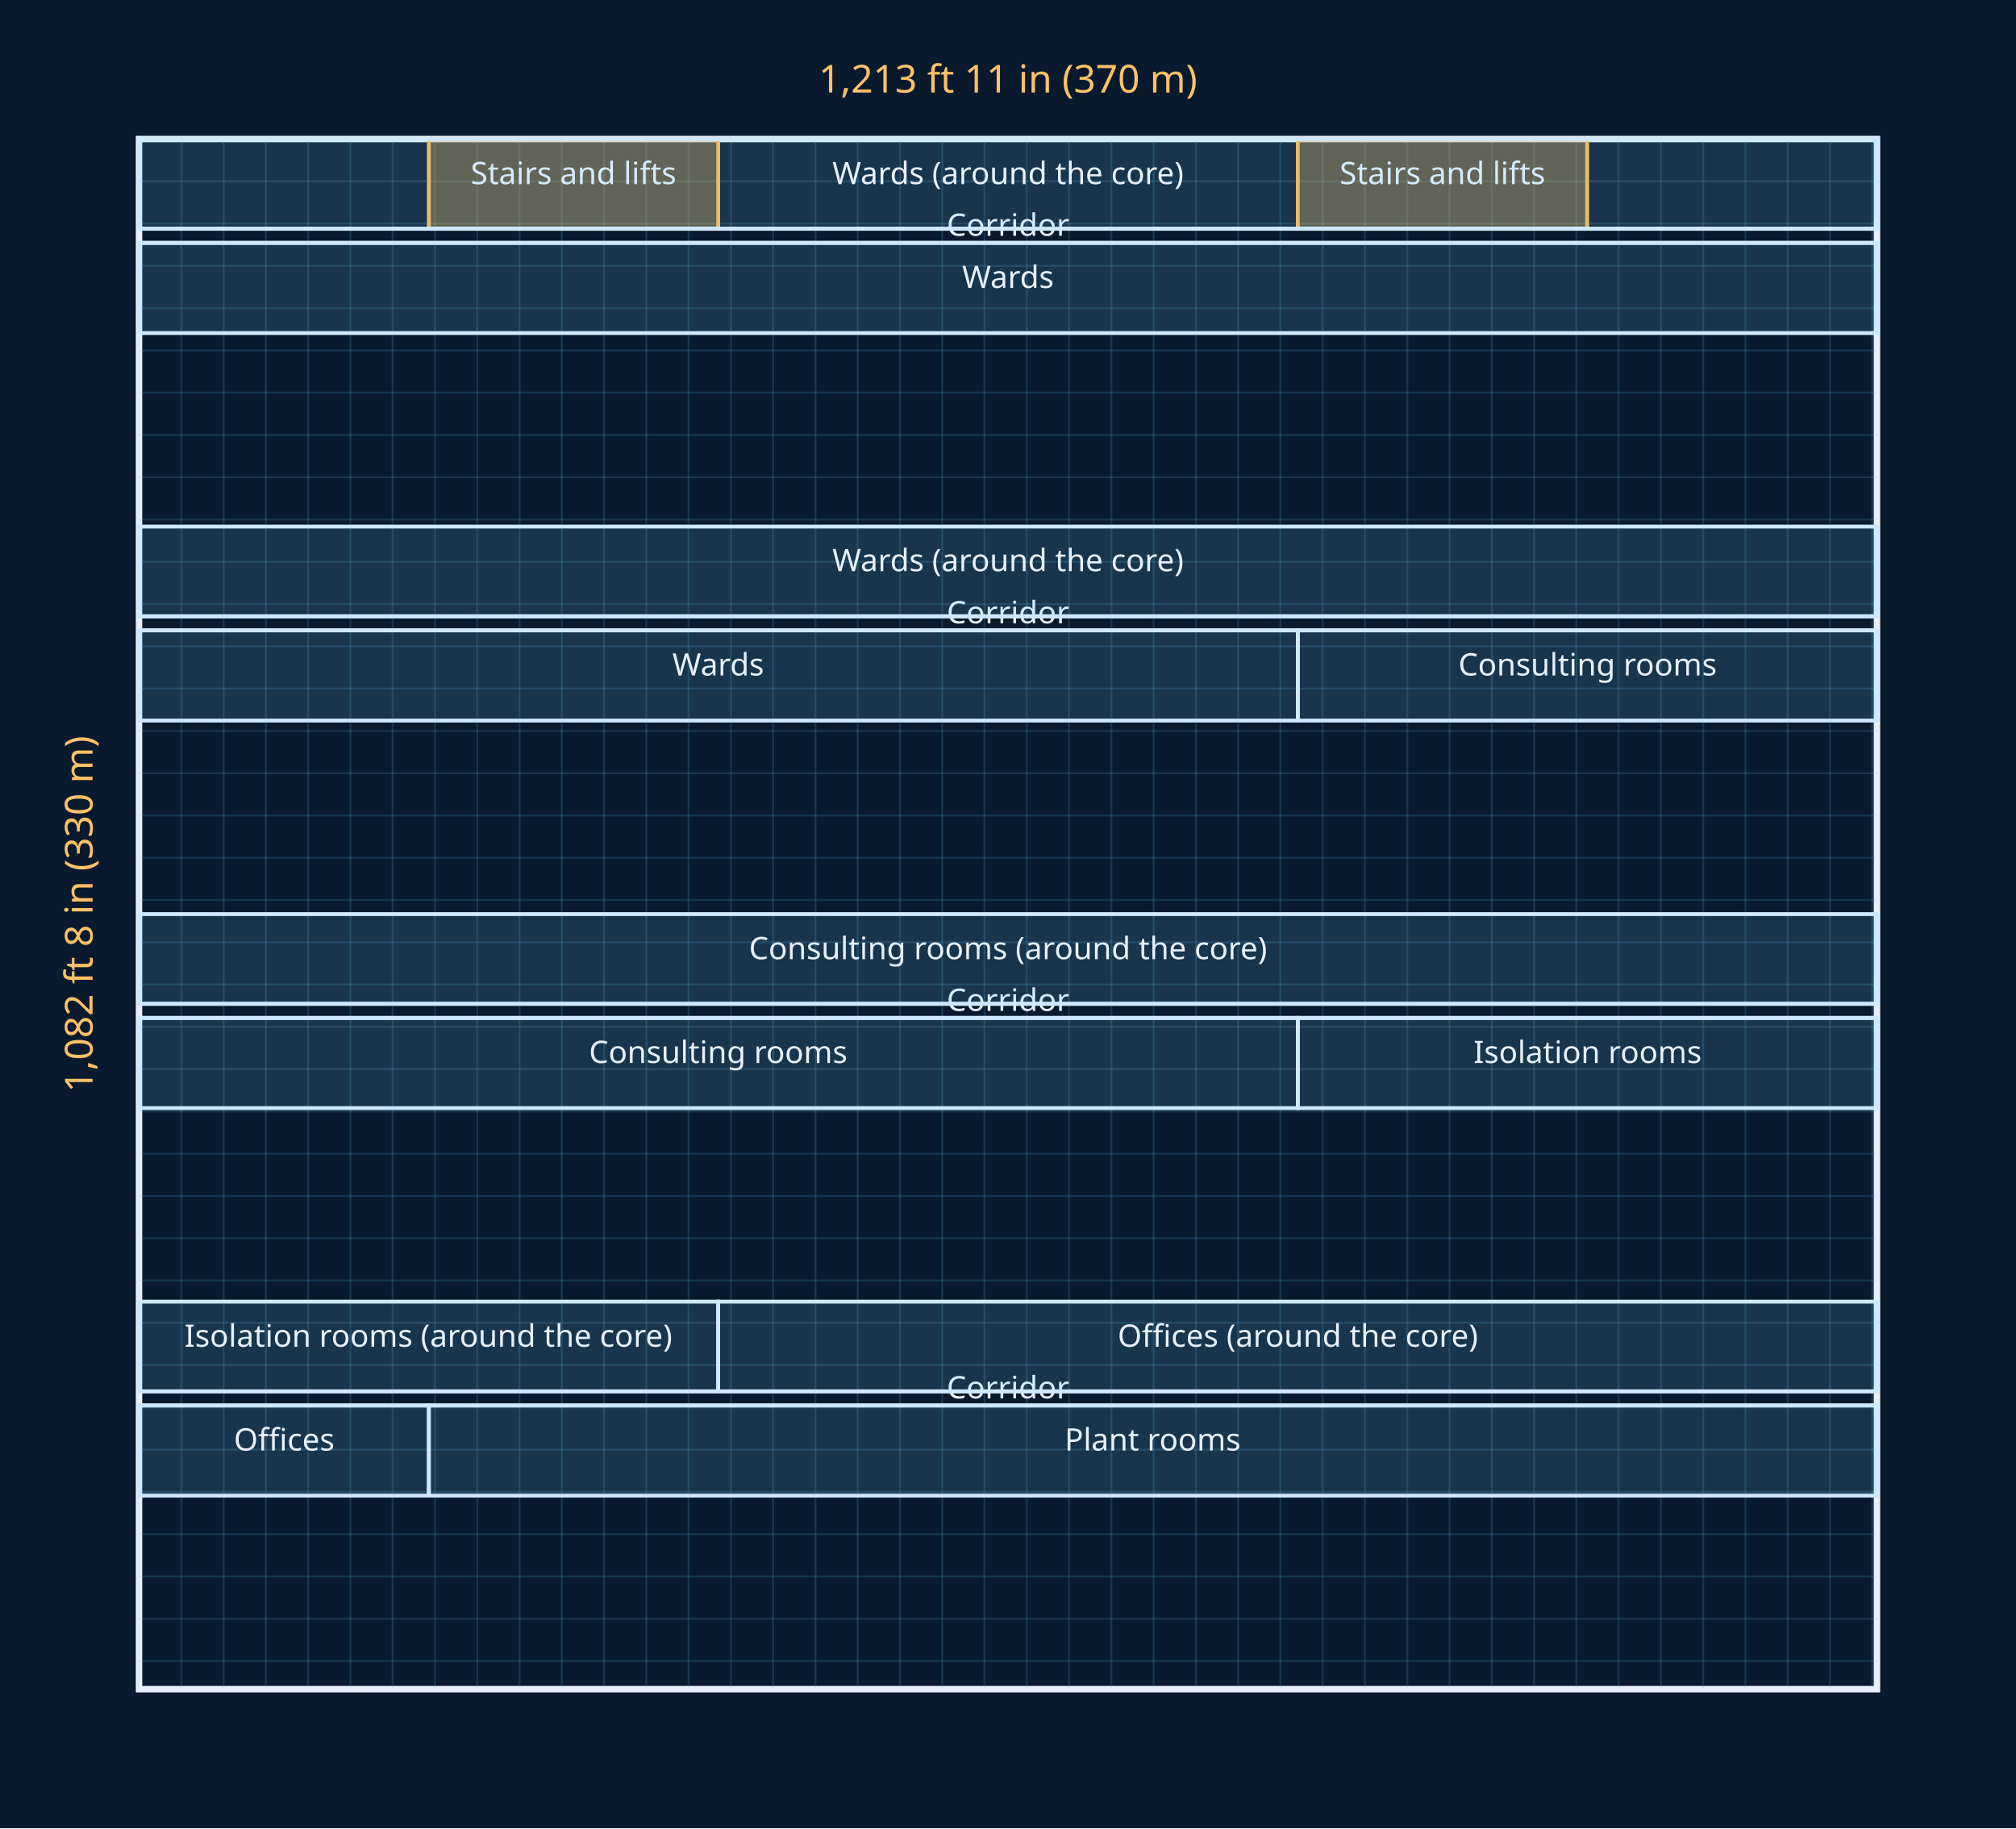
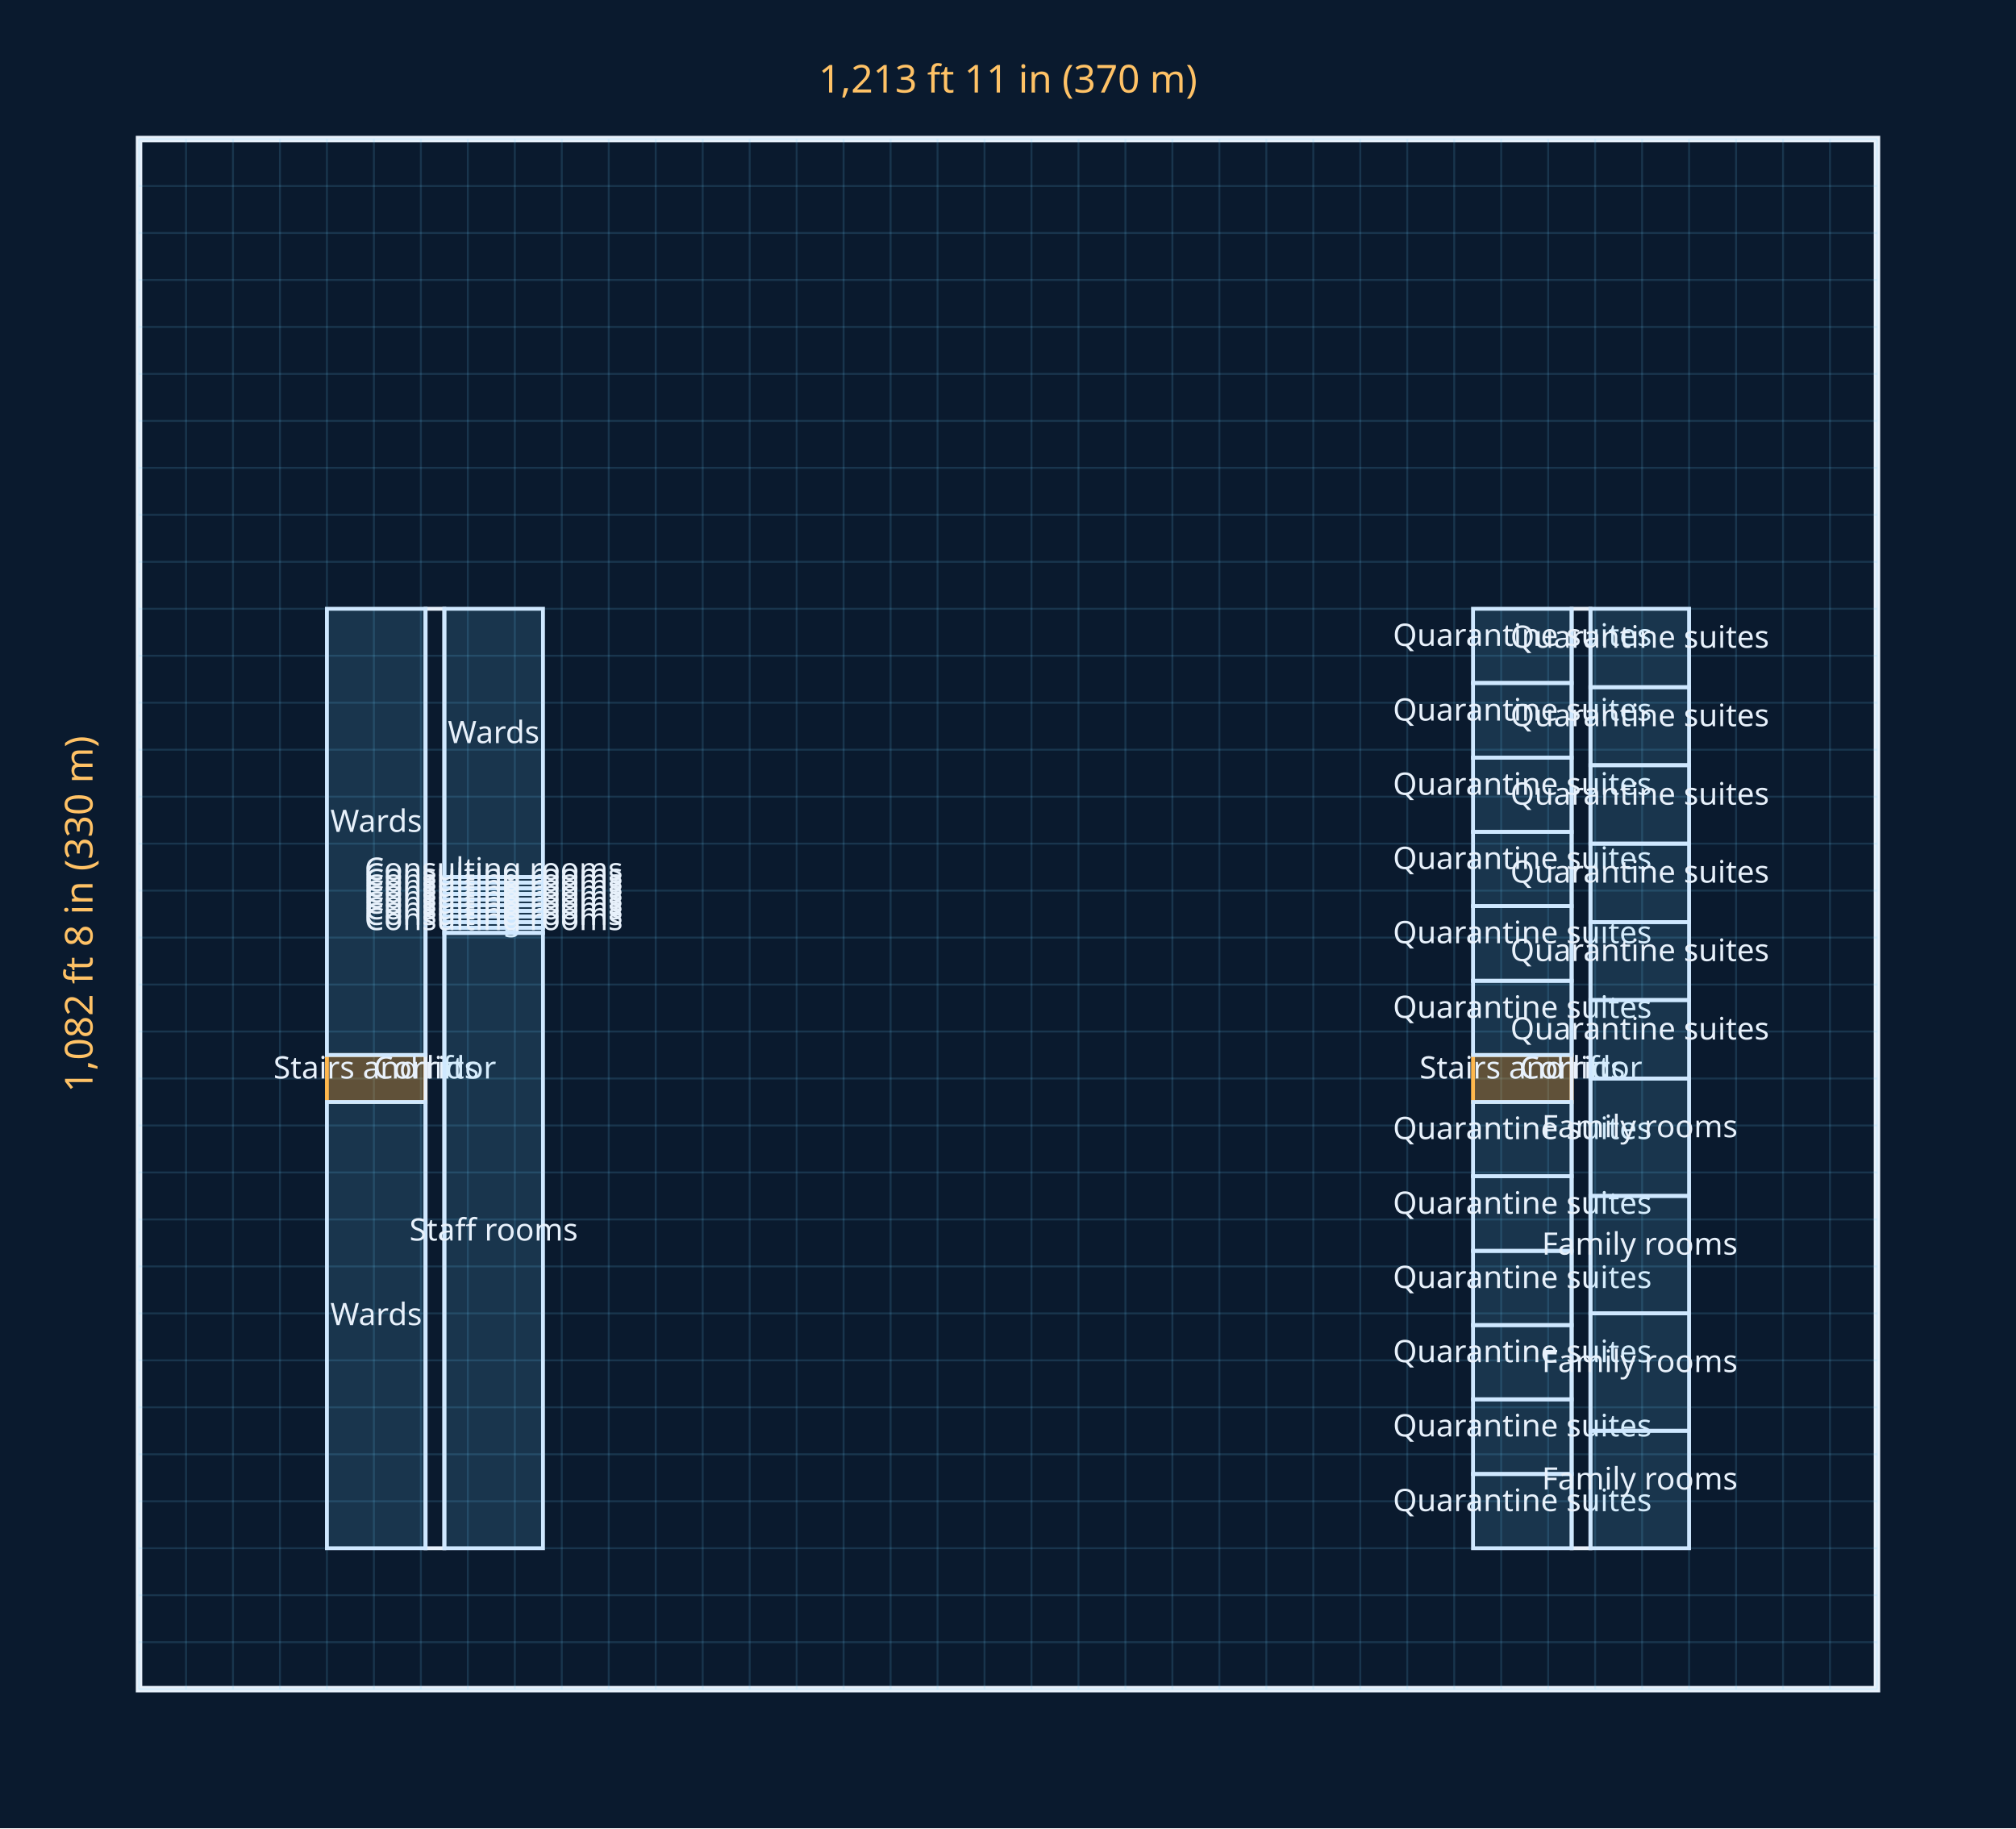
<svg xmlns="http://www.w3.org/2000/svg" viewBox="-29.6 -29.6 429.2 389.2" font-family="Segoe UI, sans-serif">
  <rect x="-29.6" y="-29.6" width="429.2" height="389.2" fill="#0a1a2e" />
  <rect x="0" y="0" width="370.0" height="330.0" fill="none" stroke="#e8f1fb" stroke-width="1.37" />
  <line x1="0.0" y1="0" x2="0.0" y2="330.0" stroke="#6fd0ff" stroke-opacity=".15" stroke-width="0.41" />
-   <line x1="9.0" y1="0" x2="9.0" y2="330.0" stroke="#6fd0ff" stroke-opacity=".15" stroke-width="0.41" />
-   <line x1="18.0" y1="0" x2="18.0" y2="330.0" stroke="#6fd0ff" stroke-opacity=".15" stroke-width="0.41" />
-   <line x1="27.0" y1="0" x2="27.0" y2="330.0" stroke="#6fd0ff" stroke-opacity=".15" stroke-width="0.41" />
-   <line x1="36.0" y1="0" x2="36.0" y2="330.0" stroke="#6fd0ff" stroke-opacity=".15" stroke-width="0.41" />
-   <line x1="45.0" y1="0" x2="45.0" y2="330.0" stroke="#6fd0ff" stroke-opacity=".15" stroke-width="0.41" />
-   <line x1="54.0" y1="0" x2="54.0" y2="330.0" stroke="#6fd0ff" stroke-opacity=".15" stroke-width="0.41" />
-   <line x1="63.0" y1="0" x2="63.0" y2="330.0" stroke="#6fd0ff" stroke-opacity=".15" stroke-width="0.41" />
-   <line x1="72.0" y1="0" x2="72.0" y2="330.0" stroke="#6fd0ff" stroke-opacity=".15" stroke-width="0.41" />
-   <line x1="81.0" y1="0" x2="81.0" y2="330.0" stroke="#6fd0ff" stroke-opacity=".15" stroke-width="0.41" />
+   <line x1="10.0" y1="0" x2="10.0" y2="330.0" stroke="#6fd0ff" stroke-opacity=".15" stroke-width="0.41" />
+   <line x1="20.0" y1="0" x2="20.0" y2="330.0" stroke="#6fd0ff" stroke-opacity=".15" stroke-width="0.41" />
+   <line x1="30.0" y1="0" x2="30.0" y2="330.0" stroke="#6fd0ff" stroke-opacity=".15" stroke-width="0.41" />
+   <line x1="40.0" y1="0" x2="40.0" y2="330.0" stroke="#6fd0ff" stroke-opacity=".15" stroke-width="0.41" />
+   <line x1="50.0" y1="0" x2="50.0" y2="330.0" stroke="#6fd0ff" stroke-opacity=".15" stroke-width="0.41" />
+   <line x1="60.0" y1="0" x2="60.0" y2="330.0" stroke="#6fd0ff" stroke-opacity=".15" stroke-width="0.41" />
+   <line x1="70.0" y1="0" x2="70.0" y2="330.0" stroke="#6fd0ff" stroke-opacity=".15" stroke-width="0.41" />
+   <line x1="80.0" y1="0" x2="80.0" y2="330.0" stroke="#6fd0ff" stroke-opacity=".15" stroke-width="0.41" />
  <line x1="90.0" y1="0" x2="90.0" y2="330.0" stroke="#6fd0ff" stroke-opacity=".15" stroke-width="0.41" />
-   <line x1="99.0" y1="0" x2="99.0" y2="330.0" stroke="#6fd0ff" stroke-opacity=".15" stroke-width="0.41" />
-   <line x1="108.0" y1="0" x2="108.0" y2="330.0" stroke="#6fd0ff" stroke-opacity=".15" stroke-width="0.41" />
-   <line x1="117.0" y1="0" x2="117.0" y2="330.0" stroke="#6fd0ff" stroke-opacity=".15" stroke-width="0.41" />
-   <line x1="126.0" y1="0" x2="126.0" y2="330.0" stroke="#6fd0ff" stroke-opacity=".15" stroke-width="0.41" />
-   <line x1="135.0" y1="0" x2="135.0" y2="330.0" stroke="#6fd0ff" stroke-opacity=".15" stroke-width="0.41" />
-   <line x1="144.0" y1="0" x2="144.0" y2="330.0" stroke="#6fd0ff" stroke-opacity=".15" stroke-width="0.41" />
-   <line x1="153.0" y1="0" x2="153.0" y2="330.0" stroke="#6fd0ff" stroke-opacity=".15" stroke-width="0.41" />
-   <line x1="162.0" y1="0" x2="162.0" y2="330.0" stroke="#6fd0ff" stroke-opacity=".15" stroke-width="0.41" />
-   <line x1="171.0" y1="0" x2="171.0" y2="330.0" stroke="#6fd0ff" stroke-opacity=".15" stroke-width="0.41" />
+   <line x1="100.0" y1="0" x2="100.0" y2="330.0" stroke="#6fd0ff" stroke-opacity=".15" stroke-width="0.41" />
+   <line x1="110.0" y1="0" x2="110.0" y2="330.0" stroke="#6fd0ff" stroke-opacity=".15" stroke-width="0.41" />
+   <line x1="120.0" y1="0" x2="120.0" y2="330.0" stroke="#6fd0ff" stroke-opacity=".15" stroke-width="0.41" />
+   <line x1="130.0" y1="0" x2="130.0" y2="330.0" stroke="#6fd0ff" stroke-opacity=".15" stroke-width="0.41" />
+   <line x1="140.0" y1="0" x2="140.0" y2="330.0" stroke="#6fd0ff" stroke-opacity=".15" stroke-width="0.41" />
+   <line x1="150.0" y1="0" x2="150.0" y2="330.0" stroke="#6fd0ff" stroke-opacity=".15" stroke-width="0.41" />
+   <line x1="160.0" y1="0" x2="160.0" y2="330.0" stroke="#6fd0ff" stroke-opacity=".15" stroke-width="0.41" />
+   <line x1="170.0" y1="0" x2="170.0" y2="330.0" stroke="#6fd0ff" stroke-opacity=".15" stroke-width="0.41" />
  <line x1="180.0" y1="0" x2="180.0" y2="330.0" stroke="#6fd0ff" stroke-opacity=".15" stroke-width="0.41" />
-   <line x1="189.0" y1="0" x2="189.0" y2="330.0" stroke="#6fd0ff" stroke-opacity=".15" stroke-width="0.41" />
-   <line x1="198.0" y1="0" x2="198.0" y2="330.0" stroke="#6fd0ff" stroke-opacity=".15" stroke-width="0.41" />
-   <line x1="207.0" y1="0" x2="207.0" y2="330.0" stroke="#6fd0ff" stroke-opacity=".15" stroke-width="0.41" />
-   <line x1="216.0" y1="0" x2="216.0" y2="330.0" stroke="#6fd0ff" stroke-opacity=".15" stroke-width="0.41" />
-   <line x1="225.0" y1="0" x2="225.0" y2="330.0" stroke="#6fd0ff" stroke-opacity=".15" stroke-width="0.41" />
-   <line x1="234.0" y1="0" x2="234.0" y2="330.0" stroke="#6fd0ff" stroke-opacity=".15" stroke-width="0.41" />
-   <line x1="243.0" y1="0" x2="243.0" y2="330.0" stroke="#6fd0ff" stroke-opacity=".15" stroke-width="0.41" />
-   <line x1="252.0" y1="0" x2="252.0" y2="330.0" stroke="#6fd0ff" stroke-opacity=".15" stroke-width="0.41" />
-   <line x1="261.0" y1="0" x2="261.0" y2="330.0" stroke="#6fd0ff" stroke-opacity=".15" stroke-width="0.41" />
+   <line x1="190.0" y1="0" x2="190.0" y2="330.0" stroke="#6fd0ff" stroke-opacity=".15" stroke-width="0.41" />
+   <line x1="200.0" y1="0" x2="200.0" y2="330.0" stroke="#6fd0ff" stroke-opacity=".15" stroke-width="0.41" />
+   <line x1="210.0" y1="0" x2="210.0" y2="330.0" stroke="#6fd0ff" stroke-opacity=".15" stroke-width="0.41" />
+   <line x1="220.0" y1="0" x2="220.0" y2="330.0" stroke="#6fd0ff" stroke-opacity=".15" stroke-width="0.41" />
+   <line x1="230.0" y1="0" x2="230.0" y2="330.0" stroke="#6fd0ff" stroke-opacity=".15" stroke-width="0.41" />
+   <line x1="240.0" y1="0" x2="240.0" y2="330.0" stroke="#6fd0ff" stroke-opacity=".15" stroke-width="0.41" />
+   <line x1="250.0" y1="0" x2="250.0" y2="330.0" stroke="#6fd0ff" stroke-opacity=".15" stroke-width="0.41" />
+   <line x1="260.0" y1="0" x2="260.0" y2="330.0" stroke="#6fd0ff" stroke-opacity=".15" stroke-width="0.41" />
  <line x1="270.0" y1="0" x2="270.0" y2="330.0" stroke="#6fd0ff" stroke-opacity=".15" stroke-width="0.41" />
-   <line x1="279.0" y1="0" x2="279.0" y2="330.0" stroke="#6fd0ff" stroke-opacity=".15" stroke-width="0.41" />
-   <line x1="288.0" y1="0" x2="288.0" y2="330.0" stroke="#6fd0ff" stroke-opacity=".15" stroke-width="0.41" />
-   <line x1="297.0" y1="0" x2="297.0" y2="330.0" stroke="#6fd0ff" stroke-opacity=".15" stroke-width="0.41" />
-   <line x1="306.0" y1="0" x2="306.0" y2="330.0" stroke="#6fd0ff" stroke-opacity=".15" stroke-width="0.41" />
-   <line x1="315.0" y1="0" x2="315.0" y2="330.0" stroke="#6fd0ff" stroke-opacity=".15" stroke-width="0.41" />
-   <line x1="324.0" y1="0" x2="324.0" y2="330.0" stroke="#6fd0ff" stroke-opacity=".15" stroke-width="0.41" />
-   <line x1="333.0" y1="0" x2="333.0" y2="330.0" stroke="#6fd0ff" stroke-opacity=".15" stroke-width="0.41" />
-   <line x1="342.0" y1="0" x2="342.0" y2="330.0" stroke="#6fd0ff" stroke-opacity=".15" stroke-width="0.41" />
-   <line x1="351.0" y1="0" x2="351.0" y2="330.0" stroke="#6fd0ff" stroke-opacity=".15" stroke-width="0.41" />
+   <line x1="280.0" y1="0" x2="280.0" y2="330.0" stroke="#6fd0ff" stroke-opacity=".15" stroke-width="0.41" />
+   <line x1="290.0" y1="0" x2="290.0" y2="330.0" stroke="#6fd0ff" stroke-opacity=".15" stroke-width="0.41" />
+   <line x1="300.0" y1="0" x2="300.0" y2="330.0" stroke="#6fd0ff" stroke-opacity=".15" stroke-width="0.41" />
+   <line x1="310.0" y1="0" x2="310.0" y2="330.0" stroke="#6fd0ff" stroke-opacity=".15" stroke-width="0.41" />
+   <line x1="320.0" y1="0" x2="320.0" y2="330.0" stroke="#6fd0ff" stroke-opacity=".15" stroke-width="0.41" />
+   <line x1="330.0" y1="0" x2="330.0" y2="330.0" stroke="#6fd0ff" stroke-opacity=".15" stroke-width="0.41" />
+   <line x1="340.0" y1="0" x2="340.0" y2="330.0" stroke="#6fd0ff" stroke-opacity=".15" stroke-width="0.41" />
+   <line x1="350.0" y1="0" x2="350.0" y2="330.0" stroke="#6fd0ff" stroke-opacity=".15" stroke-width="0.41" />
  <line x1="360.0" y1="0" x2="360.0" y2="330.0" stroke="#6fd0ff" stroke-opacity=".15" stroke-width="0.41" />
-   <line x1="369.0" y1="0" x2="369.0" y2="330.0" stroke="#6fd0ff" stroke-opacity=".15" stroke-width="0.41" />
+   <line x1="370.0" y1="0" x2="370.0" y2="330.0" stroke="#6fd0ff" stroke-opacity=".15" stroke-width="0.41" />
  <line x1="0" y1="0.0" x2="370.0" y2="0.0" stroke="#6fd0ff" stroke-opacity=".15" stroke-width="0.41" />
-   <line x1="0" y1="9.0" x2="370.0" y2="9.0" stroke="#6fd0ff" stroke-opacity=".15" stroke-width="0.41" />
-   <line x1="0" y1="18.0" x2="370.0" y2="18.0" stroke="#6fd0ff" stroke-opacity=".15" stroke-width="0.41" />
-   <line x1="0" y1="27.0" x2="370.0" y2="27.0" stroke="#6fd0ff" stroke-opacity=".15" stroke-width="0.41" />
-   <line x1="0" y1="36.0" x2="370.0" y2="36.0" stroke="#6fd0ff" stroke-opacity=".15" stroke-width="0.41" />
-   <line x1="0" y1="45.0" x2="370.0" y2="45.0" stroke="#6fd0ff" stroke-opacity=".15" stroke-width="0.41" />
-   <line x1="0" y1="54.0" x2="370.0" y2="54.0" stroke="#6fd0ff" stroke-opacity=".15" stroke-width="0.41" />
-   <line x1="0" y1="63.0" x2="370.0" y2="63.0" stroke="#6fd0ff" stroke-opacity=".15" stroke-width="0.41" />
-   <line x1="0" y1="72.0" x2="370.0" y2="72.0" stroke="#6fd0ff" stroke-opacity=".15" stroke-width="0.41" />
-   <line x1="0" y1="81.0" x2="370.0" y2="81.0" stroke="#6fd0ff" stroke-opacity=".15" stroke-width="0.41" />
+   <line x1="0" y1="10.0" x2="370.0" y2="10.0" stroke="#6fd0ff" stroke-opacity=".15" stroke-width="0.41" />
+   <line x1="0" y1="20.0" x2="370.0" y2="20.0" stroke="#6fd0ff" stroke-opacity=".15" stroke-width="0.41" />
+   <line x1="0" y1="30.0" x2="370.0" y2="30.0" stroke="#6fd0ff" stroke-opacity=".15" stroke-width="0.41" />
+   <line x1="0" y1="40.0" x2="370.0" y2="40.0" stroke="#6fd0ff" stroke-opacity=".15" stroke-width="0.41" />
+   <line x1="0" y1="50.0" x2="370.0" y2="50.0" stroke="#6fd0ff" stroke-opacity=".15" stroke-width="0.41" />
+   <line x1="0" y1="60.0" x2="370.0" y2="60.0" stroke="#6fd0ff" stroke-opacity=".15" stroke-width="0.41" />
+   <line x1="0" y1="70.0" x2="370.0" y2="70.0" stroke="#6fd0ff" stroke-opacity=".15" stroke-width="0.41" />
+   <line x1="0" y1="80.0" x2="370.0" y2="80.0" stroke="#6fd0ff" stroke-opacity=".15" stroke-width="0.41" />
  <line x1="0" y1="90.0" x2="370.0" y2="90.0" stroke="#6fd0ff" stroke-opacity=".15" stroke-width="0.41" />
-   <line x1="0" y1="99.0" x2="370.0" y2="99.0" stroke="#6fd0ff" stroke-opacity=".15" stroke-width="0.41" />
-   <line x1="0" y1="108.0" x2="370.0" y2="108.0" stroke="#6fd0ff" stroke-opacity=".15" stroke-width="0.41" />
-   <line x1="0" y1="117.0" x2="370.0" y2="117.0" stroke="#6fd0ff" stroke-opacity=".15" stroke-width="0.41" />
-   <line x1="0" y1="126.0" x2="370.0" y2="126.0" stroke="#6fd0ff" stroke-opacity=".15" stroke-width="0.41" />
-   <line x1="0" y1="135.0" x2="370.0" y2="135.0" stroke="#6fd0ff" stroke-opacity=".15" stroke-width="0.41" />
-   <line x1="0" y1="144.0" x2="370.0" y2="144.0" stroke="#6fd0ff" stroke-opacity=".15" stroke-width="0.41" />
-   <line x1="0" y1="153.0" x2="370.0" y2="153.0" stroke="#6fd0ff" stroke-opacity=".15" stroke-width="0.41" />
-   <line x1="0" y1="162.0" x2="370.0" y2="162.0" stroke="#6fd0ff" stroke-opacity=".15" stroke-width="0.41" />
-   <line x1="0" y1="171.0" x2="370.0" y2="171.0" stroke="#6fd0ff" stroke-opacity=".15" stroke-width="0.41" />
+   <line x1="0" y1="100.0" x2="370.0" y2="100.0" stroke="#6fd0ff" stroke-opacity=".15" stroke-width="0.41" />
+   <line x1="0" y1="110.0" x2="370.0" y2="110.0" stroke="#6fd0ff" stroke-opacity=".15" stroke-width="0.41" />
+   <line x1="0" y1="120.0" x2="370.0" y2="120.0" stroke="#6fd0ff" stroke-opacity=".15" stroke-width="0.41" />
+   <line x1="0" y1="130.0" x2="370.0" y2="130.0" stroke="#6fd0ff" stroke-opacity=".15" stroke-width="0.41" />
+   <line x1="0" y1="140.0" x2="370.0" y2="140.0" stroke="#6fd0ff" stroke-opacity=".15" stroke-width="0.41" />
+   <line x1="0" y1="150.0" x2="370.0" y2="150.0" stroke="#6fd0ff" stroke-opacity=".15" stroke-width="0.41" />
+   <line x1="0" y1="160.0" x2="370.0" y2="160.0" stroke="#6fd0ff" stroke-opacity=".15" stroke-width="0.41" />
+   <line x1="0" y1="170.0" x2="370.0" y2="170.0" stroke="#6fd0ff" stroke-opacity=".15" stroke-width="0.41" />
  <line x1="0" y1="180.0" x2="370.0" y2="180.0" stroke="#6fd0ff" stroke-opacity=".15" stroke-width="0.41" />
-   <line x1="0" y1="189.0" x2="370.0" y2="189.0" stroke="#6fd0ff" stroke-opacity=".15" stroke-width="0.41" />
-   <line x1="0" y1="198.0" x2="370.0" y2="198.0" stroke="#6fd0ff" stroke-opacity=".15" stroke-width="0.41" />
-   <line x1="0" y1="207.0" x2="370.0" y2="207.0" stroke="#6fd0ff" stroke-opacity=".15" stroke-width="0.41" />
-   <line x1="0" y1="216.0" x2="370.0" y2="216.0" stroke="#6fd0ff" stroke-opacity=".15" stroke-width="0.41" />
-   <line x1="0" y1="225.0" x2="370.0" y2="225.0" stroke="#6fd0ff" stroke-opacity=".15" stroke-width="0.41" />
-   <line x1="0" y1="234.0" x2="370.0" y2="234.0" stroke="#6fd0ff" stroke-opacity=".15" stroke-width="0.41" />
-   <line x1="0" y1="243.0" x2="370.0" y2="243.0" stroke="#6fd0ff" stroke-opacity=".15" stroke-width="0.41" />
-   <line x1="0" y1="252.0" x2="370.0" y2="252.0" stroke="#6fd0ff" stroke-opacity=".15" stroke-width="0.41" />
-   <line x1="0" y1="261.0" x2="370.0" y2="261.0" stroke="#6fd0ff" stroke-opacity=".15" stroke-width="0.41" />
+   <line x1="0" y1="190.0" x2="370.0" y2="190.0" stroke="#6fd0ff" stroke-opacity=".15" stroke-width="0.41" />
+   <line x1="0" y1="200.0" x2="370.0" y2="200.0" stroke="#6fd0ff" stroke-opacity=".15" stroke-width="0.41" />
+   <line x1="0" y1="210.0" x2="370.0" y2="210.0" stroke="#6fd0ff" stroke-opacity=".15" stroke-width="0.41" />
+   <line x1="0" y1="220.0" x2="370.0" y2="220.0" stroke="#6fd0ff" stroke-opacity=".15" stroke-width="0.41" />
+   <line x1="0" y1="230.0" x2="370.0" y2="230.0" stroke="#6fd0ff" stroke-opacity=".15" stroke-width="0.41" />
+   <line x1="0" y1="240.0" x2="370.0" y2="240.0" stroke="#6fd0ff" stroke-opacity=".15" stroke-width="0.41" />
+   <line x1="0" y1="250.0" x2="370.0" y2="250.0" stroke="#6fd0ff" stroke-opacity=".15" stroke-width="0.41" />
+   <line x1="0" y1="260.0" x2="370.0" y2="260.0" stroke="#6fd0ff" stroke-opacity=".15" stroke-width="0.41" />
  <line x1="0" y1="270.0" x2="370.0" y2="270.0" stroke="#6fd0ff" stroke-opacity=".15" stroke-width="0.41" />
-   <line x1="0" y1="279.0" x2="370.0" y2="279.0" stroke="#6fd0ff" stroke-opacity=".15" stroke-width="0.41" />
-   <line x1="0" y1="288.0" x2="370.0" y2="288.0" stroke="#6fd0ff" stroke-opacity=".15" stroke-width="0.41" />
-   <line x1="0" y1="297.0" x2="370.0" y2="297.0" stroke="#6fd0ff" stroke-opacity=".15" stroke-width="0.41" />
-   <line x1="0" y1="306.0" x2="370.0" y2="306.0" stroke="#6fd0ff" stroke-opacity=".15" stroke-width="0.41" />
-   <line x1="0" y1="315.0" x2="370.0" y2="315.0" stroke="#6fd0ff" stroke-opacity=".15" stroke-width="0.41" />
-   <line x1="0" y1="324.0" x2="370.0" y2="324.0" stroke="#6fd0ff" stroke-opacity=".15" stroke-width="0.41" />
-   <polygon points="61.7,0.0 123.3,0.0 123.3,19.1 61.7,19.1" fill="rgba(255,184,77,.35)" stroke="#ffb84d" stroke-width="0.82" />
-   <text x="92.5" y="9.6" font-size="6.6" fill="#e8f1fb" text-anchor="middle">Stairs and lifts</text>
-   <polygon points="246.7,0.0 308.3,0.0 308.3,19.1 246.7,19.1" fill="rgba(255,184,77,.35)" stroke="#ffb84d" stroke-width="0.82" />
-   <text x="277.5" y="9.6" font-size="6.6" fill="#e8f1fb" text-anchor="middle">Stairs and lifts</text>
-   <polygon points="0.0,19.1 370.0,19.1 370.0,22.1 0.0,22.1" fill="none" stroke="#e8f1fb" stroke-width="0.82" />
-   <text x="185.0" y="20.6" font-size="6.6" fill="#e8f1fb" text-anchor="middle">Corridor</text>
-   <polygon points="0.0,101.6 370.0,101.6 370.0,104.6 0.0,104.6" fill="none" stroke="#e8f1fb" stroke-width="0.82" />
-   <text x="185.0" y="103.1" font-size="6.6" fill="#e8f1fb" text-anchor="middle">Corridor</text>
-   <polygon points="0.0,184.1 370.0,184.1 370.0,187.1 0.0,187.1" fill="none" stroke="#e8f1fb" stroke-width="0.82" />
-   <text x="185.0" y="185.6" font-size="6.6" fill="#e8f1fb" text-anchor="middle">Corridor</text>
-   <polygon points="0.0,266.6 370.0,266.6 370.0,269.6 0.0,269.6" fill="none" stroke="#e8f1fb" stroke-width="0.82" />
-   <text x="185.0" y="268.1" font-size="6.6" fill="#e8f1fb" text-anchor="middle">Corridor</text>
-   <polygon points="0.0,0.0 370.0,0.0 370.0,19.1 0.0,19.1" fill="rgba(111,208,255,.15)" stroke="#cfe8ff" stroke-width="0.82" />
-   <text x="185.0" y="9.6" font-size="6.6" fill="#e8f1fb" text-anchor="middle">Wards (around the core)</text>
-   <polygon points="0.0,22.1 370.0,22.1 370.0,41.3 0.0,41.3" fill="rgba(111,208,255,.15)" stroke="#cfe8ff" stroke-width="0.82" />
-   <text x="185.0" y="31.7" font-size="6.6" fill="#e8f1fb" text-anchor="middle">Wards</text>
-   <polygon points="0.0,82.5 370.0,82.5 370.0,101.6 0.0,101.6" fill="rgba(111,208,255,.15)" stroke="#cfe8ff" stroke-width="0.82" />
-   <text x="185.0" y="92.0" font-size="6.6" fill="#e8f1fb" text-anchor="middle">Wards (around the core)</text>
-   <polygon points="0.0,104.6 246.7,104.6 246.7,123.8 0.0,123.8" fill="rgba(111,208,255,.15)" stroke="#cfe8ff" stroke-width="0.82" />
-   <text x="123.3" y="114.2" font-size="6.6" fill="#e8f1fb" text-anchor="middle">Wards</text>
-   <polygon points="246.7,104.6 370.0,104.6 370.0,123.8 246.7,123.8" fill="rgba(111,208,255,.15)" stroke="#cfe8ff" stroke-width="0.82" />
-   <text x="308.4" y="114.2" font-size="6.6" fill="#e8f1fb" text-anchor="middle">Consulting rooms</text>
-   <polygon points="0.0,165.0 370.0,165.0 370.0,184.1 0.0,184.1" fill="rgba(111,208,255,.15)" stroke="#cfe8ff" stroke-width="0.82" />
-   <text x="185.0" y="174.6" font-size="6.6" fill="#e8f1fb" text-anchor="middle">Consulting rooms (around the core)</text>
-   <polygon points="0.0,187.1 246.7,187.1 246.7,206.3 0.0,206.3" fill="rgba(111,208,255,.15)" stroke="#cfe8ff" stroke-width="0.82" />
-   <text x="123.3" y="196.7" font-size="6.6" fill="#e8f1fb" text-anchor="middle">Consulting rooms</text>
-   <polygon points="246.7,187.1 370.0,187.1 370.0,206.3 246.7,206.3" fill="rgba(111,208,255,.15)" stroke="#cfe8ff" stroke-width="0.82" />
-   <text x="308.4" y="196.7" font-size="6.6" fill="#e8f1fb" text-anchor="middle">Isolation rooms</text>
-   <polygon points="0.0,247.5 123.3,247.5 123.3,266.6 0.0,266.6" fill="rgba(111,208,255,.15)" stroke="#cfe8ff" stroke-width="0.82" />
-   <text x="61.6" y="257.1" font-size="6.6" fill="#e8f1fb" text-anchor="middle">Isolation rooms (around the core)</text>
-   <polygon points="123.3,247.5 370.0,247.5 370.0,266.6 123.3,266.6" fill="rgba(111,208,255,.15)" stroke="#cfe8ff" stroke-width="0.82" />
-   <text x="246.7" y="257.1" font-size="6.6" fill="#e8f1fb" text-anchor="middle">Offices (around the core)</text>
-   <polygon points="0.0,269.6 61.7,269.6 61.7,288.8 0.0,288.8" fill="rgba(111,208,255,.15)" stroke="#cfe8ff" stroke-width="0.82" />
-   <text x="30.9" y="279.2" font-size="6.6" fill="#e8f1fb" text-anchor="middle">Offices</text>
-   <polygon points="61.7,269.6 370.0,269.6 370.0,288.8 61.7,288.8" fill="rgba(111,208,255,.15)" stroke="#cfe8ff" stroke-width="0.82" />
-   <text x="215.8" y="279.2" font-size="6.6" fill="#e8f1fb" text-anchor="middle">Plant rooms</text>
+   <line x1="0" y1="280.0" x2="370.0" y2="280.0" stroke="#6fd0ff" stroke-opacity=".15" stroke-width="0.41" />
+   <line x1="0" y1="290.0" x2="370.0" y2="290.0" stroke="#6fd0ff" stroke-opacity=".15" stroke-width="0.41" />
+   <line x1="0" y1="300.0" x2="370.0" y2="300.0" stroke="#6fd0ff" stroke-opacity=".15" stroke-width="0.41" />
+   <line x1="0" y1="310.0" x2="370.0" y2="310.0" stroke="#6fd0ff" stroke-opacity=".15" stroke-width="0.41" />
+   <line x1="0" y1="320.0" x2="370.0" y2="320.0" stroke="#6fd0ff" stroke-opacity=".15" stroke-width="0.41" />
+   <line x1="0" y1="330.0" x2="370.0" y2="330.0" stroke="#6fd0ff" stroke-opacity=".15" stroke-width="0.41" />
+   <polygon points="40.0,195.0 61.0,195.0 61.0,205.0 40.0,205.0" fill="rgba(255,184,77,.35)" stroke="#ffb84d" stroke-width="0.82" />
+   <text x="50.5" y="200.0" font-size="6.6" fill="#e8f1fb" text-anchor="middle">Stairs and lifts</text>
+   <polygon points="61.0,100.0 65.0,100.0 65.0,300.0 61.0,300.0" fill="none" stroke="#e8f1fb" stroke-width="0.82" />
+   <text x="63.0" y="200.0" font-size="6.6" fill="#e8f1fb" text-anchor="middle">Corridor</text>
+   <polygon points="40.0,100.0 61.0,100.0 61.0,195.0 40.0,195.0" fill="rgba(111,208,255,.15)" stroke="#cfe8ff" stroke-width="0.82" />
+   <text x="50.5" y="147.5" font-size="6.6" fill="#e8f1fb" text-anchor="middle">Wards</text>
+   <polygon points="40.0,205.0 61.0,205.0 61.0,300.0 40.0,300.0" fill="rgba(111,208,255,.15)" stroke="#cfe8ff" stroke-width="0.82" />
+   <text x="50.5" y="252.5" font-size="6.6" fill="#e8f1fb" text-anchor="middle">Wards</text>
+   <polygon points="65.0,100.0 86.0,100.0 86.0,157.1 65.0,157.1" fill="rgba(111,208,255,.15)" stroke="#cfe8ff" stroke-width="0.82" />
+   <text x="75.5" y="128.6" font-size="6.6" fill="#e8f1fb" text-anchor="middle">Wards</text>
+   <polygon points="65.0,157.1 86.0,157.1 86.0,158.3 65.0,158.3" fill="rgba(111,208,255,.15)" stroke="#cfe8ff" stroke-width="0.82" />
+   <text x="75.5" y="157.7" font-size="6.6" fill="#e8f1fb" text-anchor="middle">Consulting rooms</text>
+   <polygon points="65.0,158.3 86.0,158.3 86.0,159.5 65.0,159.5" fill="rgba(111,208,255,.15)" stroke="#cfe8ff" stroke-width="0.82" />
+   <text x="75.5" y="158.9" font-size="6.6" fill="#e8f1fb" text-anchor="middle">Consulting rooms</text>
+   <polygon points="65.0,159.5 86.0,159.5 86.0,160.7 65.0,160.7" fill="rgba(111,208,255,.15)" stroke="#cfe8ff" stroke-width="0.82" />
+   <text x="75.5" y="160.1" font-size="6.6" fill="#e8f1fb" text-anchor="middle">Consulting rooms</text>
+   <polygon points="65.0,160.7 86.0,160.7 86.0,161.9 65.0,161.9" fill="rgba(111,208,255,.15)" stroke="#cfe8ff" stroke-width="0.82" />
+   <text x="75.5" y="161.3" font-size="6.6" fill="#e8f1fb" text-anchor="middle">Consulting rooms</text>
+   <polygon points="65.0,161.9 86.0,161.9 86.0,163.1 65.0,163.1" fill="rgba(111,208,255,.15)" stroke="#cfe8ff" stroke-width="0.82" />
+   <text x="75.5" y="162.5" font-size="6.6" fill="#e8f1fb" text-anchor="middle">Consulting rooms</text>
+   <polygon points="65.0,163.1 86.0,163.1 86.0,164.3 65.0,164.3" fill="rgba(111,208,255,.15)" stroke="#cfe8ff" stroke-width="0.82" />
+   <text x="75.5" y="163.7" font-size="6.6" fill="#e8f1fb" text-anchor="middle">Consulting rooms</text>
+   <polygon points="65.0,164.3 86.0,164.3 86.0,165.5 65.0,165.5" fill="rgba(111,208,255,.15)" stroke="#cfe8ff" stroke-width="0.82" />
+   <text x="75.5" y="164.9" font-size="6.6" fill="#e8f1fb" text-anchor="middle">Consulting rooms</text>
+   <polygon points="65.0,165.5 86.0,165.5 86.0,166.7 65.0,166.7" fill="rgba(111,208,255,.15)" stroke="#cfe8ff" stroke-width="0.82" />
+   <text x="75.5" y="166.1" font-size="6.6" fill="#e8f1fb" text-anchor="middle">Consulting rooms</text>
+   <polygon points="65.0,166.7 86.0,166.7 86.0,167.9 65.0,167.9" fill="rgba(111,208,255,.15)" stroke="#cfe8ff" stroke-width="0.82" />
+   <text x="75.5" y="167.3" font-size="6.6" fill="#e8f1fb" text-anchor="middle">Consulting rooms</text>
+   <polygon points="65.0,167.9 86.0,167.9 86.0,169.0 65.0,169.0" fill="rgba(111,208,255,.15)" stroke="#cfe8ff" stroke-width="0.82" />
+   <text x="75.5" y="168.4" font-size="6.6" fill="#e8f1fb" text-anchor="middle">Consulting rooms</text>
+   <polygon points="65.0,169.0 86.0,169.0 86.0,300.0 65.0,300.0" fill="rgba(111,208,255,.15)" stroke="#cfe8ff" stroke-width="0.82" />
+   <text x="75.5" y="234.5" font-size="6.6" fill="#e8f1fb" text-anchor="middle">Staff rooms</text>
+   <polygon points="284.0,195.0 305.0,195.0 305.0,205.0 284.0,205.0" fill="rgba(255,184,77,.35)" stroke="#ffb84d" stroke-width="0.82" />
+   <text x="294.5" y="200.0" font-size="6.6" fill="#e8f1fb" text-anchor="middle">Stairs and lifts</text>
+   <polygon points="305.0,100.0 309.0,100.0 309.0,300.0 305.0,300.0" fill="none" stroke="#e8f1fb" stroke-width="0.82" />
+   <text x="307.0" y="200.0" font-size="6.6" fill="#e8f1fb" text-anchor="middle">Corridor</text>
+   <polygon points="284.0,100.0 305.0,100.0 305.0,115.8 284.0,115.8" fill="rgba(111,208,255,.15)" stroke="#cfe8ff" stroke-width="0.82" />
+   <text x="294.5" y="107.9" font-size="6.6" fill="#e8f1fb" text-anchor="middle">Quarantine suites</text>
+   <polygon points="284.0,115.8 305.0,115.8 305.0,131.7 284.0,131.7" fill="rgba(111,208,255,.15)" stroke="#cfe8ff" stroke-width="0.82" />
+   <text x="294.5" y="123.8" font-size="6.6" fill="#e8f1fb" text-anchor="middle">Quarantine suites</text>
+   <polygon points="284.0,131.7 305.0,131.7 305.0,147.5 284.0,147.5" fill="rgba(111,208,255,.15)" stroke="#cfe8ff" stroke-width="0.82" />
+   <text x="294.5" y="139.6" font-size="6.6" fill="#e8f1fb" text-anchor="middle">Quarantine suites</text>
+   <polygon points="284.0,147.5 305.0,147.5 305.0,163.3 284.0,163.3" fill="rgba(111,208,255,.15)" stroke="#cfe8ff" stroke-width="0.82" />
+   <text x="294.5" y="155.4" font-size="6.6" fill="#e8f1fb" text-anchor="middle">Quarantine suites</text>
+   <polygon points="284.0,163.3 305.0,163.3 305.0,179.2 284.0,179.2" fill="rgba(111,208,255,.15)" stroke="#cfe8ff" stroke-width="0.82" />
+   <text x="294.5" y="171.2" font-size="6.6" fill="#e8f1fb" text-anchor="middle">Quarantine suites</text>
+   <polygon points="284.0,179.2 305.0,179.2 305.0,195.0 284.0,195.0" fill="rgba(111,208,255,.15)" stroke="#cfe8ff" stroke-width="0.82" />
+   <text x="294.5" y="187.1" font-size="6.6" fill="#e8f1fb" text-anchor="middle">Quarantine suites</text>
+   <polygon points="284.0,205.0 305.0,205.0 305.0,220.8 284.0,220.8" fill="rgba(111,208,255,.15)" stroke="#cfe8ff" stroke-width="0.82" />
+   <text x="294.5" y="212.9" font-size="6.6" fill="#e8f1fb" text-anchor="middle">Quarantine suites</text>
+   <polygon points="284.0,220.8 305.0,220.8 305.0,236.7 284.0,236.7" fill="rgba(111,208,255,.15)" stroke="#cfe8ff" stroke-width="0.82" />
+   <text x="294.5" y="228.8" font-size="6.6" fill="#e8f1fb" text-anchor="middle">Quarantine suites</text>
+   <polygon points="284.0,236.7 305.0,236.7 305.0,252.5 284.0,252.5" fill="rgba(111,208,255,.15)" stroke="#cfe8ff" stroke-width="0.82" />
+   <text x="294.5" y="244.6" font-size="6.6" fill="#e8f1fb" text-anchor="middle">Quarantine suites</text>
+   <polygon points="284.0,252.5 305.0,252.5 305.0,268.3 284.0,268.3" fill="rgba(111,208,255,.15)" stroke="#cfe8ff" stroke-width="0.82" />
+   <text x="294.5" y="260.4" font-size="6.6" fill="#e8f1fb" text-anchor="middle">Quarantine suites</text>
+   <polygon points="284.0,268.3 305.0,268.3 305.0,284.2 284.0,284.2" fill="rgba(111,208,255,.15)" stroke="#cfe8ff" stroke-width="0.82" />
+   <text x="294.5" y="276.2" font-size="6.6" fill="#e8f1fb" text-anchor="middle">Quarantine suites</text>
+   <polygon points="284.0,284.2 305.0,284.2 305.0,300.0 284.0,300.0" fill="rgba(111,208,255,.15)" stroke="#cfe8ff" stroke-width="0.82" />
+   <text x="294.5" y="292.1" font-size="6.6" fill="#e8f1fb" text-anchor="middle">Quarantine suites</text>
+   <polygon points="309.0,100.0 330.0,100.0 330.0,116.7 309.0,116.7" fill="rgba(111,208,255,.15)" stroke="#cfe8ff" stroke-width="0.82" />
+   <text x="319.5" y="108.3" font-size="6.6" fill="#e8f1fb" text-anchor="middle">Quarantine suites</text>
+   <polygon points="309.0,116.7 330.0,116.7 330.0,133.3 309.0,133.3" fill="rgba(111,208,255,.15)" stroke="#cfe8ff" stroke-width="0.82" />
+   <text x="319.5" y="125.0" font-size="6.6" fill="#e8f1fb" text-anchor="middle">Quarantine suites</text>
+   <polygon points="309.0,133.3 330.0,133.3 330.0,150.0 309.0,150.0" fill="rgba(111,208,255,.15)" stroke="#cfe8ff" stroke-width="0.82" />
+   <text x="319.5" y="141.7" font-size="6.6" fill="#e8f1fb" text-anchor="middle">Quarantine suites</text>
+   <polygon points="309.0,150.0 330.0,150.0 330.0,166.7 309.0,166.7" fill="rgba(111,208,255,.15)" stroke="#cfe8ff" stroke-width="0.82" />
+   <text x="319.5" y="158.3" font-size="6.6" fill="#e8f1fb" text-anchor="middle">Quarantine suites</text>
+   <polygon points="309.0,166.7 330.0,166.7 330.0,183.3 309.0,183.3" fill="rgba(111,208,255,.15)" stroke="#cfe8ff" stroke-width="0.82" />
+   <text x="319.5" y="175.0" font-size="6.6" fill="#e8f1fb" text-anchor="middle">Quarantine suites</text>
+   <polygon points="309.0,183.3 330.0,183.3 330.0,200.0 309.0,200.0" fill="rgba(111,208,255,.15)" stroke="#cfe8ff" stroke-width="0.82" />
+   <text x="319.5" y="191.7" font-size="6.6" fill="#e8f1fb" text-anchor="middle">Quarantine suites</text>
+   <polygon points="309.0,200.0 330.0,200.0 330.0,225.0 309.0,225.0" fill="rgba(111,208,255,.15)" stroke="#cfe8ff" stroke-width="0.82" />
+   <text x="319.5" y="212.5" font-size="6.6" fill="#e8f1fb" text-anchor="middle">Family rooms</text>
+   <polygon points="309.0,225.0 330.0,225.0 330.0,250.0 309.0,250.0" fill="rgba(111,208,255,.15)" stroke="#cfe8ff" stroke-width="0.82" />
+   <text x="319.5" y="237.5" font-size="6.6" fill="#e8f1fb" text-anchor="middle">Family rooms</text>
+   <polygon points="309.0,250.0 330.0,250.0 330.0,275.0 309.0,275.0" fill="rgba(111,208,255,.15)" stroke="#cfe8ff" stroke-width="0.82" />
+   <text x="319.5" y="262.5" font-size="6.6" fill="#e8f1fb" text-anchor="middle">Family rooms</text>
+   <polygon points="309.0,275.0 330.0,275.0 330.0,300.0 309.0,300.0" fill="rgba(111,208,255,.15)" stroke="#cfe8ff" stroke-width="0.82" />
+   <text x="319.5" y="287.5" font-size="6.6" fill="#e8f1fb" text-anchor="middle">Family rooms</text>
  <text x="185.0" y="-9.9" font-size="8.2" fill="#ffc266" text-anchor="middle">1,213 ft 11 in (370 m)</text>
  <text x="-9.9" y="165.0" font-size="8.2" fill="#ffc266" text-anchor="middle" transform="rotate(-90 -9.9 165.0)">1,082 ft 8 in (330 m)</text>
</svg>
